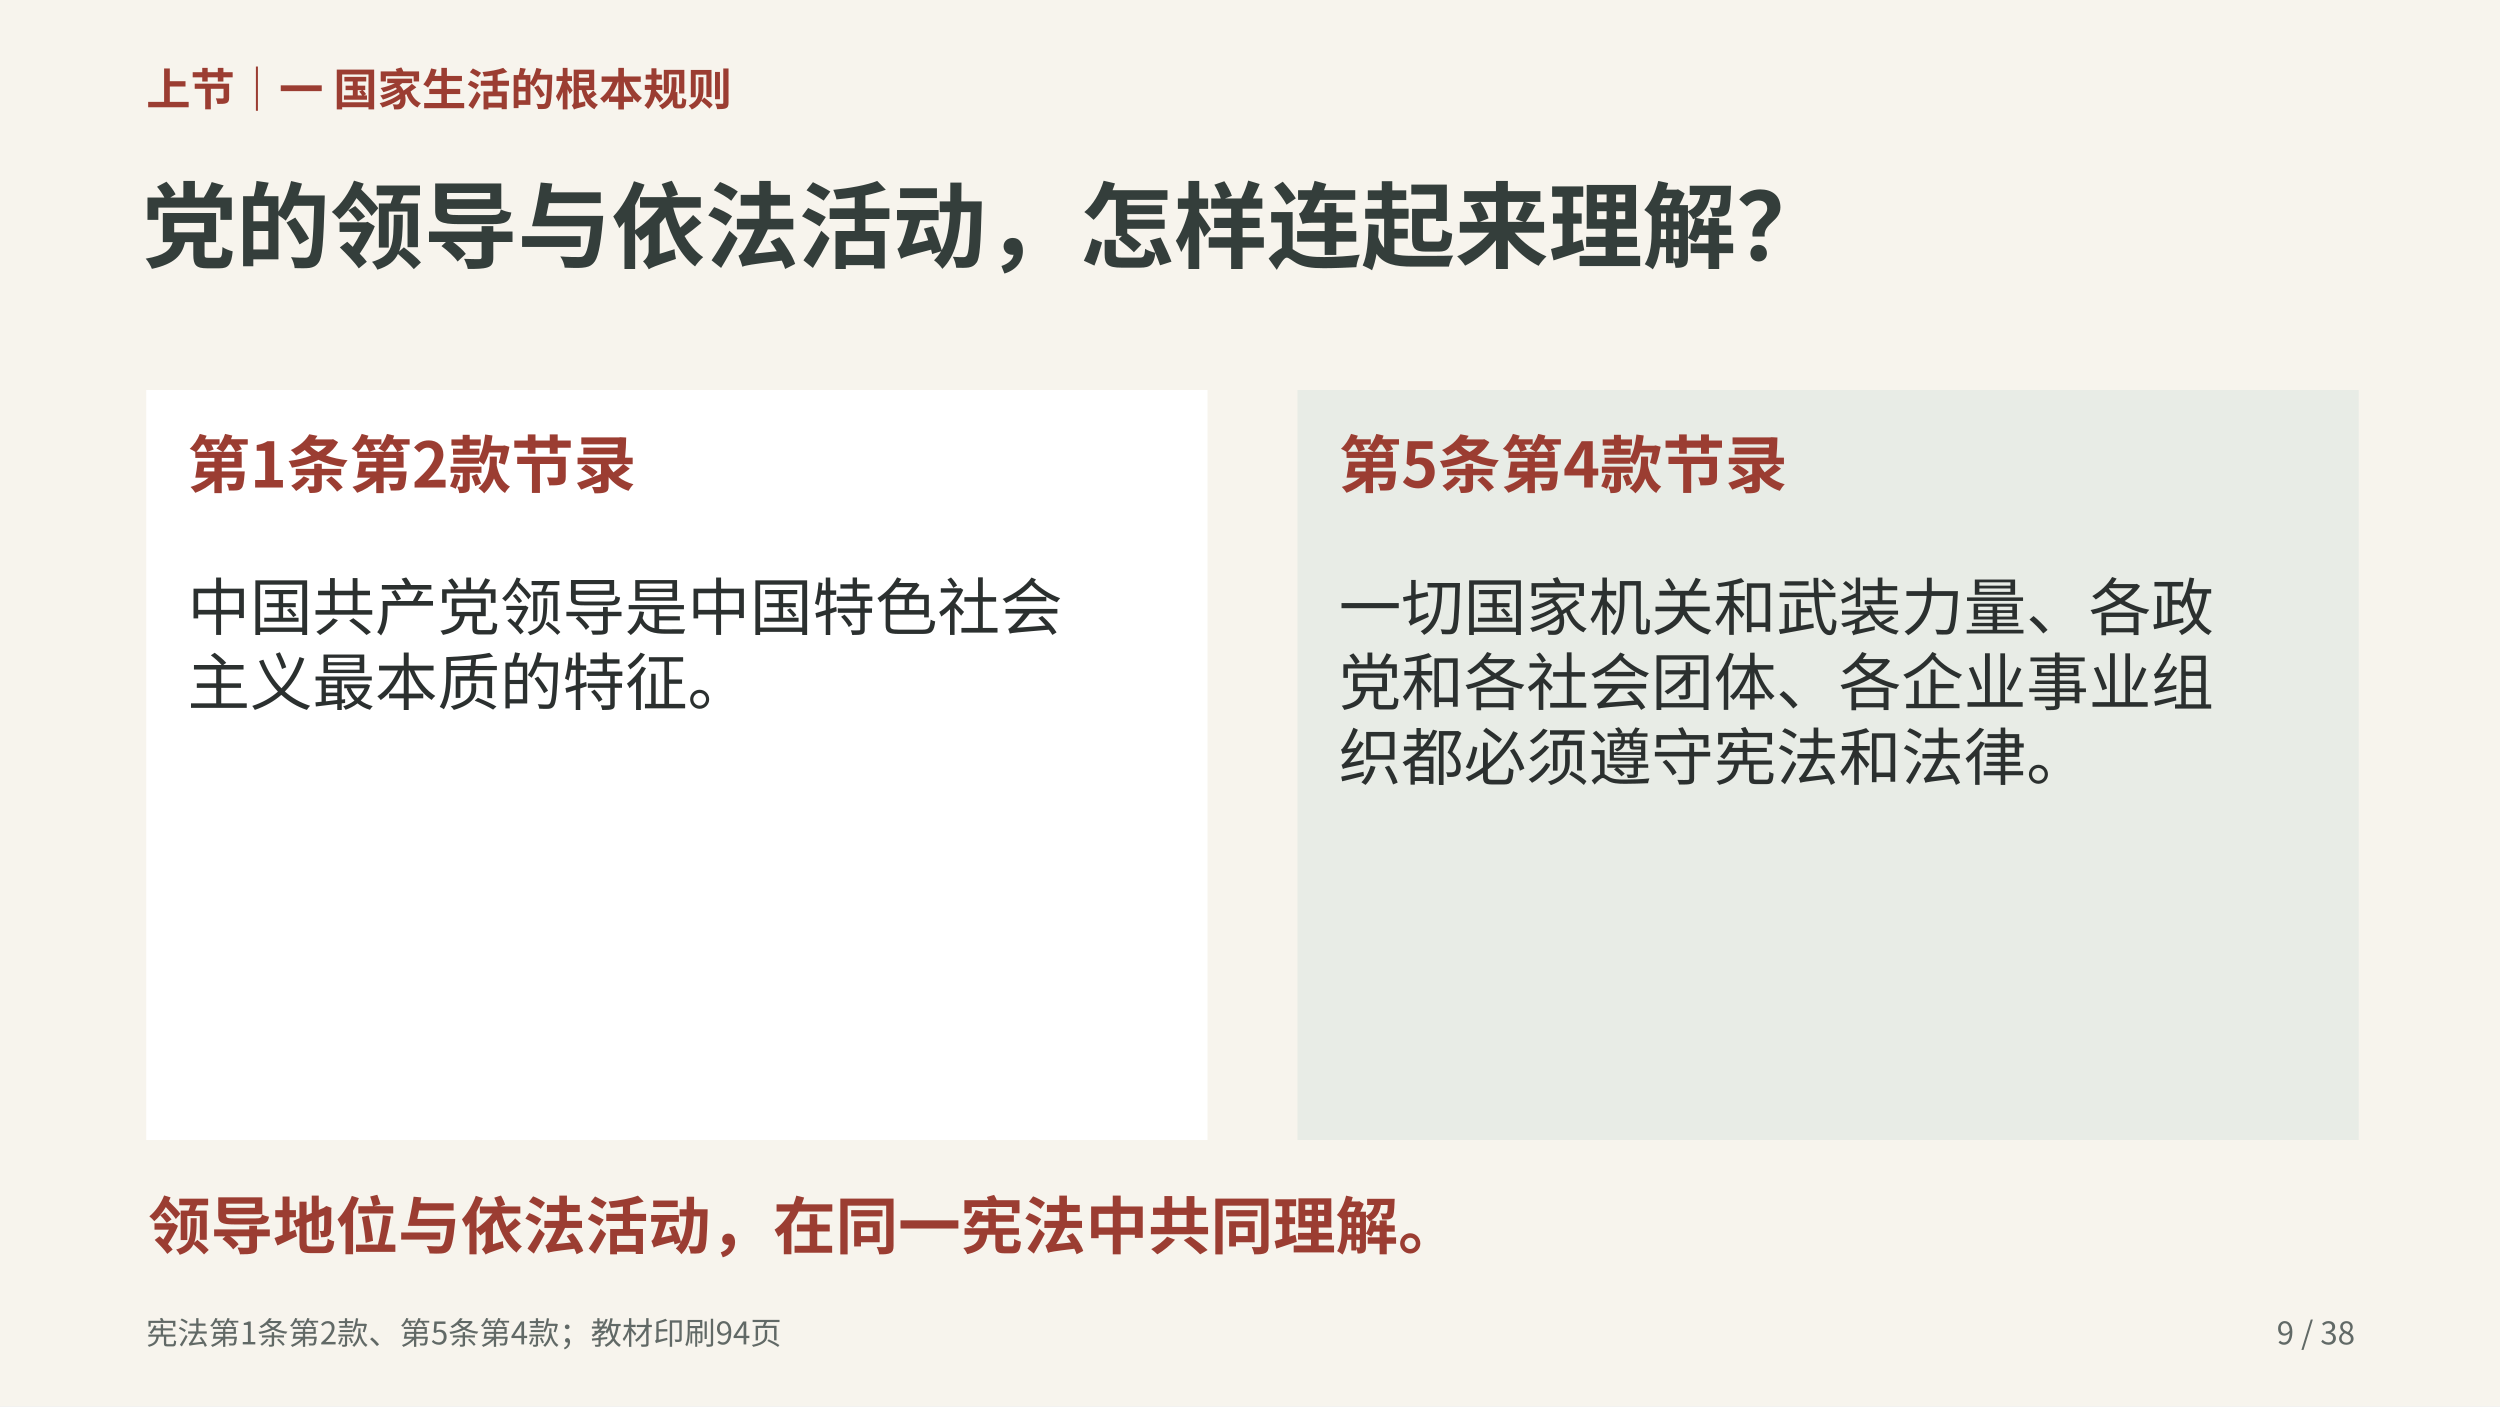
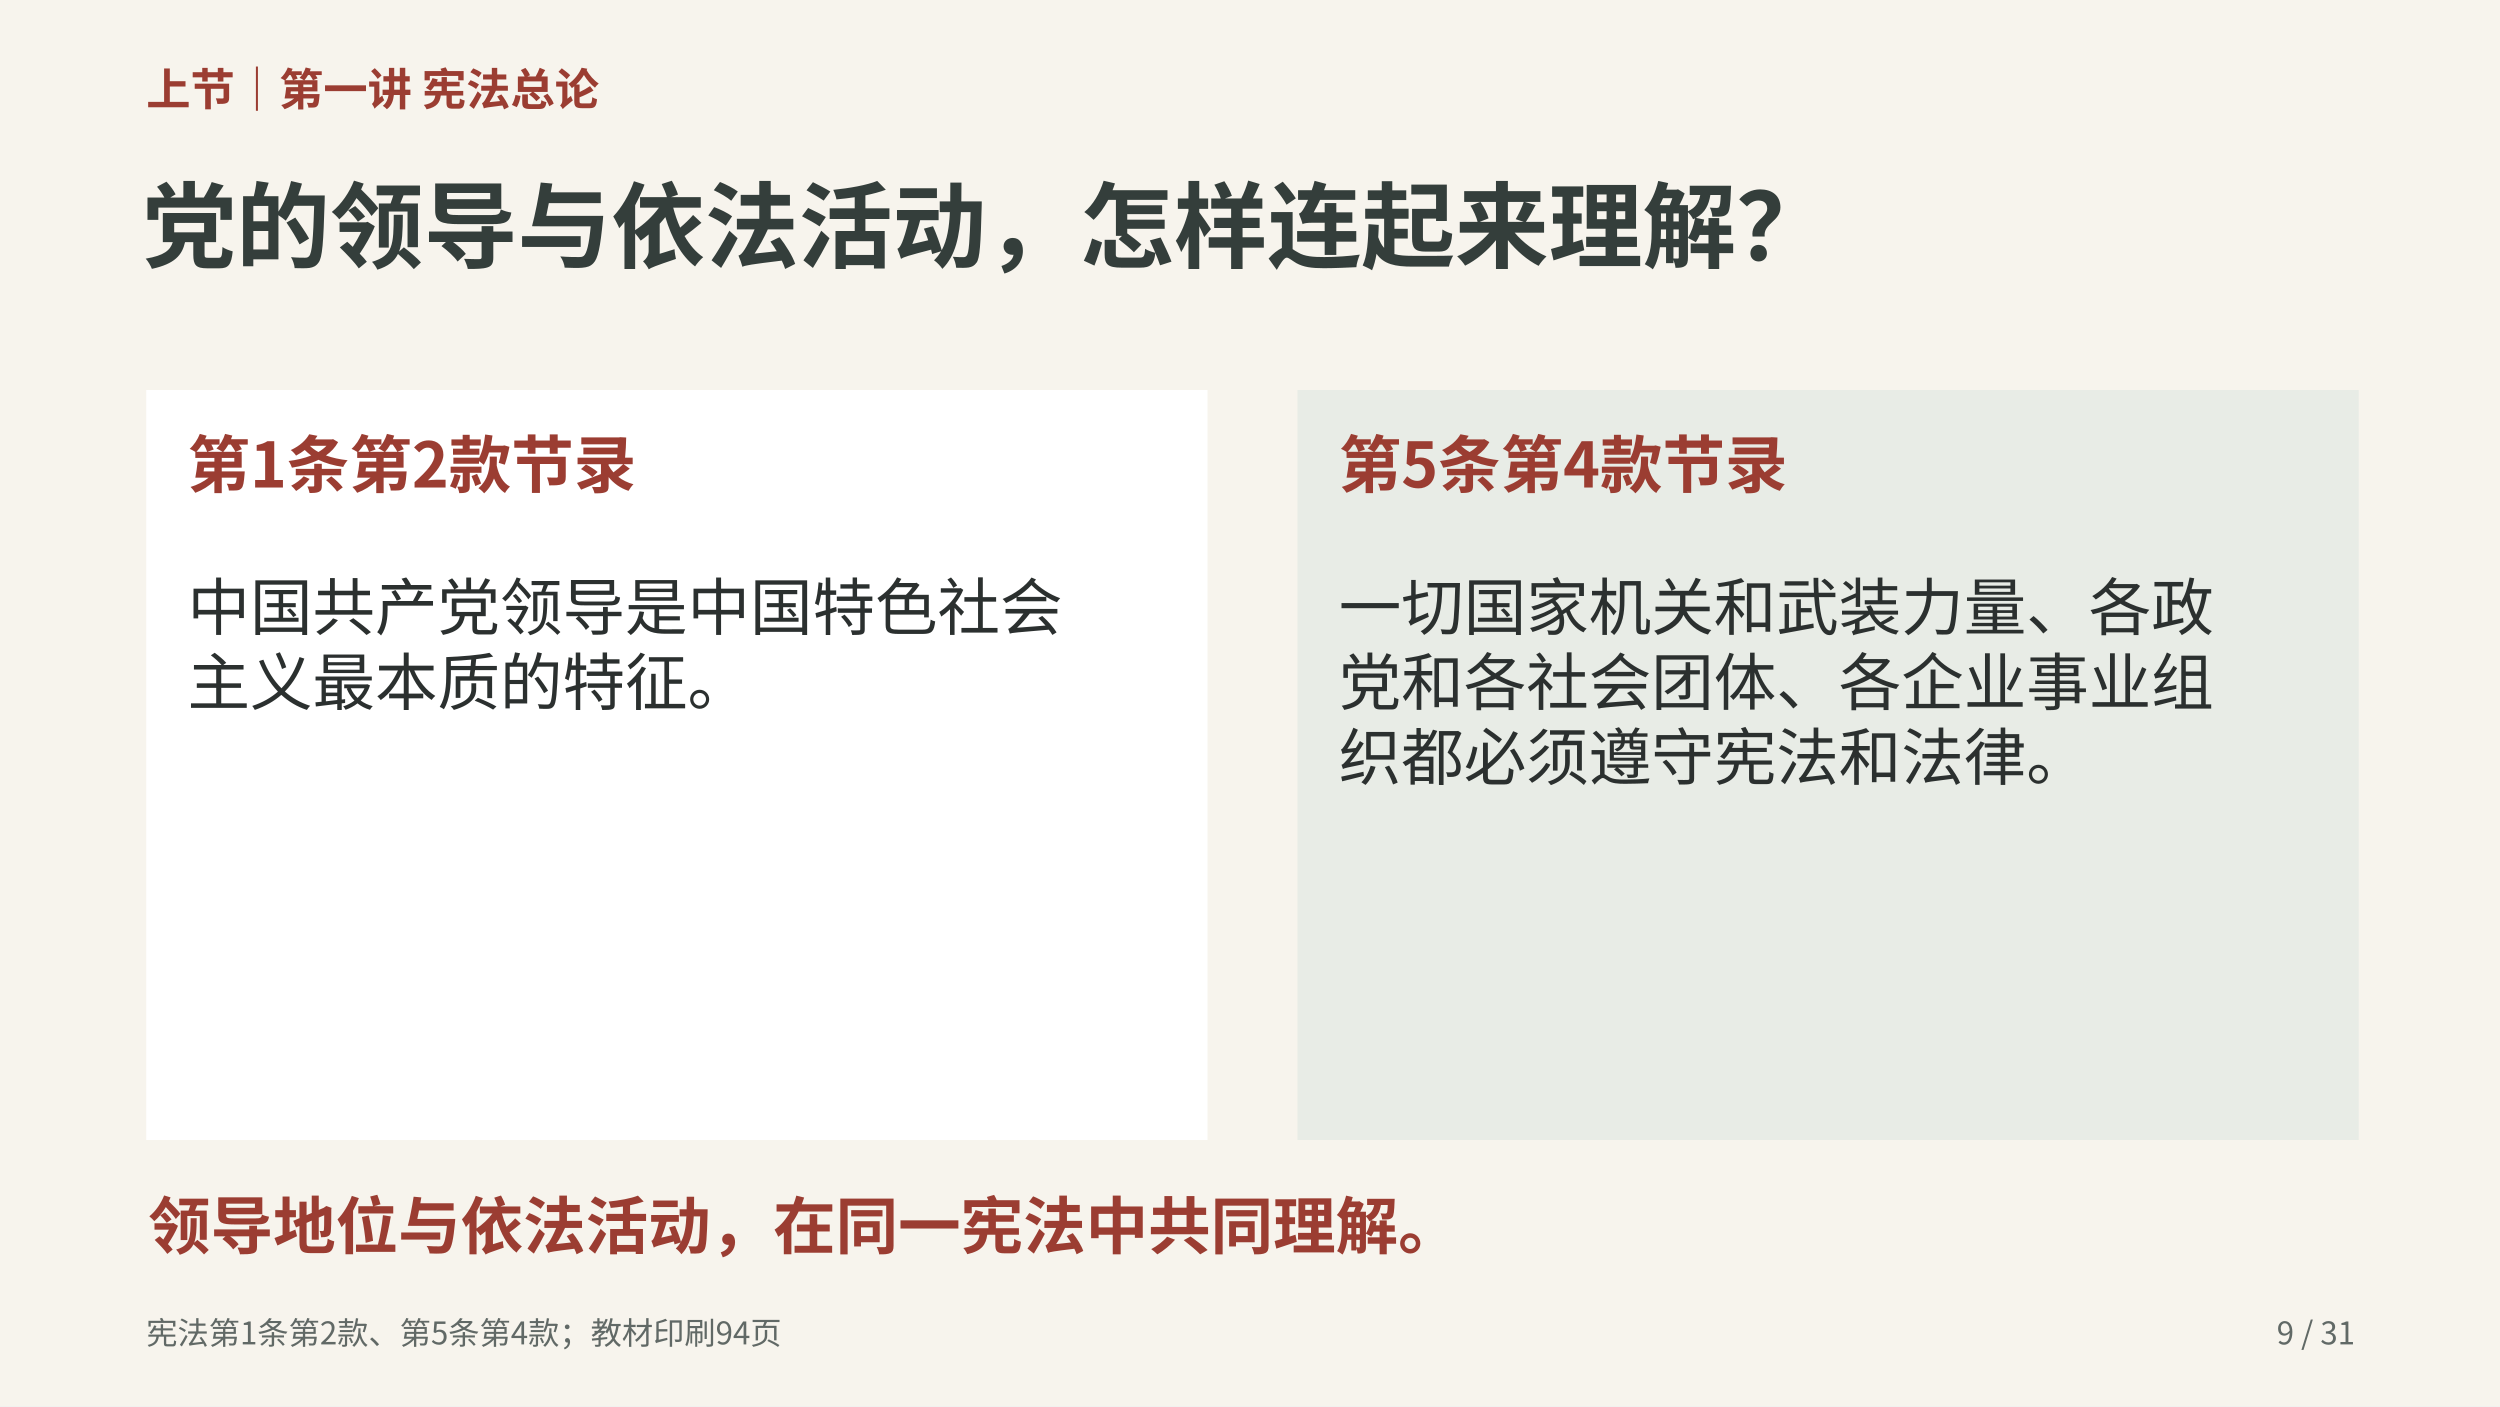
<svg xmlns="http://www.w3.org/2000/svg" viewBox="0 0 1600 900" width="1600" height="900">
  <defs>
    <marker id="arrow" viewBox="0 0 10 10" refX="8" refY="5" markerWidth="5" markerHeight="5" orient="auto-start-reverse">
      <path d="M 0 0 L 10 5 L 0 10 z" fill="#9B3D32" />
    </marker>
  </defs>
  <rect width="1600" height="900" fill="#F7F4ED" />
  <text x="93.6" y="67.5" font-family="Microsoft YaHei, Noto Sans CJK SC, sans-serif" font-size="28.333" font-weight="700" fill="#9B3D32" text-anchor="start">
-     <tspan x="93.6" dy="0">上节｜一 国家生活的根本规则</tspan>
+     <tspan x="93.6" dy="0">上节｜第一讲 宪法总论</tspan>
  </text>
  <text x="91.2" y="166.8" font-family="Microsoft YaHei, Noto Sans CJK SC, sans-serif" font-size="60" font-weight="700" fill="#343E3B" text-anchor="start">
    <tspan x="91.2" dy="0">党的领导与依法活动，怎样连起来理解？</tspan>
  </text>
  <rect x="93.6" y="249.6" width="679.2" height="480" fill="#FFFFFF" />
  <text x="120" y="312" font-family="Microsoft YaHei, Noto Sans CJK SC, sans-serif" font-size="40" font-weight="700" fill="#9B3D32" text-anchor="start">
    <tspan x="120" dy="0">第1条第2款节录</tspan>
  </text>
  <text x="120" y="403.2" font-family="Microsoft YaHei, Noto Sans CJK SC, sans-serif" font-size="40" font-weight="400" fill="#2B302F" text-anchor="start">
    <tspan x="120" dy="0">中国共产党领导是中国特色社会</tspan>
    <tspan x="120" dy="48">主义最本质的特征。</tspan>
  </text>
  <rect x="830.4" y="249.6" width="679.2" height="480" fill="#E8ECE6" />
  <text x="856.8" y="312" font-family="Microsoft YaHei, Noto Sans CJK SC, sans-serif" font-size="40" font-weight="700" fill="#9B3D32" text-anchor="start">
    <tspan x="856.8" dy="0">第5条第4款节录</tspan>
  </text>
  <text x="856.8" y="403.2" font-family="Microsoft YaHei, Noto Sans CJK SC, sans-serif" font-size="40" font-weight="400" fill="#2B302F" text-anchor="start">
    <tspan x="856.8" dy="0">一切国家机关和武装力量、各政</tspan>
    <tspan x="856.8" dy="48">党和各社会团体、各企业事业组</tspan>
    <tspan x="856.8" dy="48">织都必须遵守宪法和法律。</tspan>
  </text>
  <text x="94.8" y="799.2" font-family="Microsoft YaHei, Noto Sans CJK SC, sans-serif" font-size="40" font-weight="700" fill="#9B3D32" text-anchor="start">
    <tspan x="94.8" dy="0">领导地位与依法活动，在同一宪法中共同理解。</tspan>
  </text>
  <text x="93.6" y="860.4" font-family="Microsoft YaHei, Noto Sans CJK SC, sans-serif" font-size="20" font-weight="400" fill="#616966" text-anchor="start">
    <tspan x="93.6" dy="0">宪法第1条第2款、第5条第4款；教材印刷94页</tspan>
  </text>
  <text x="1507.2" y="860.4" font-family="Microsoft YaHei, Noto Sans CJK SC, sans-serif" font-size="20" font-weight="400" fill="#616966" text-anchor="end">
-     <tspan x="1507.2" dy="0">9 / 38</tspan>
+     <tspan x="1507.2" dy="0">9 / 31</tspan>
  </text>
</svg>
